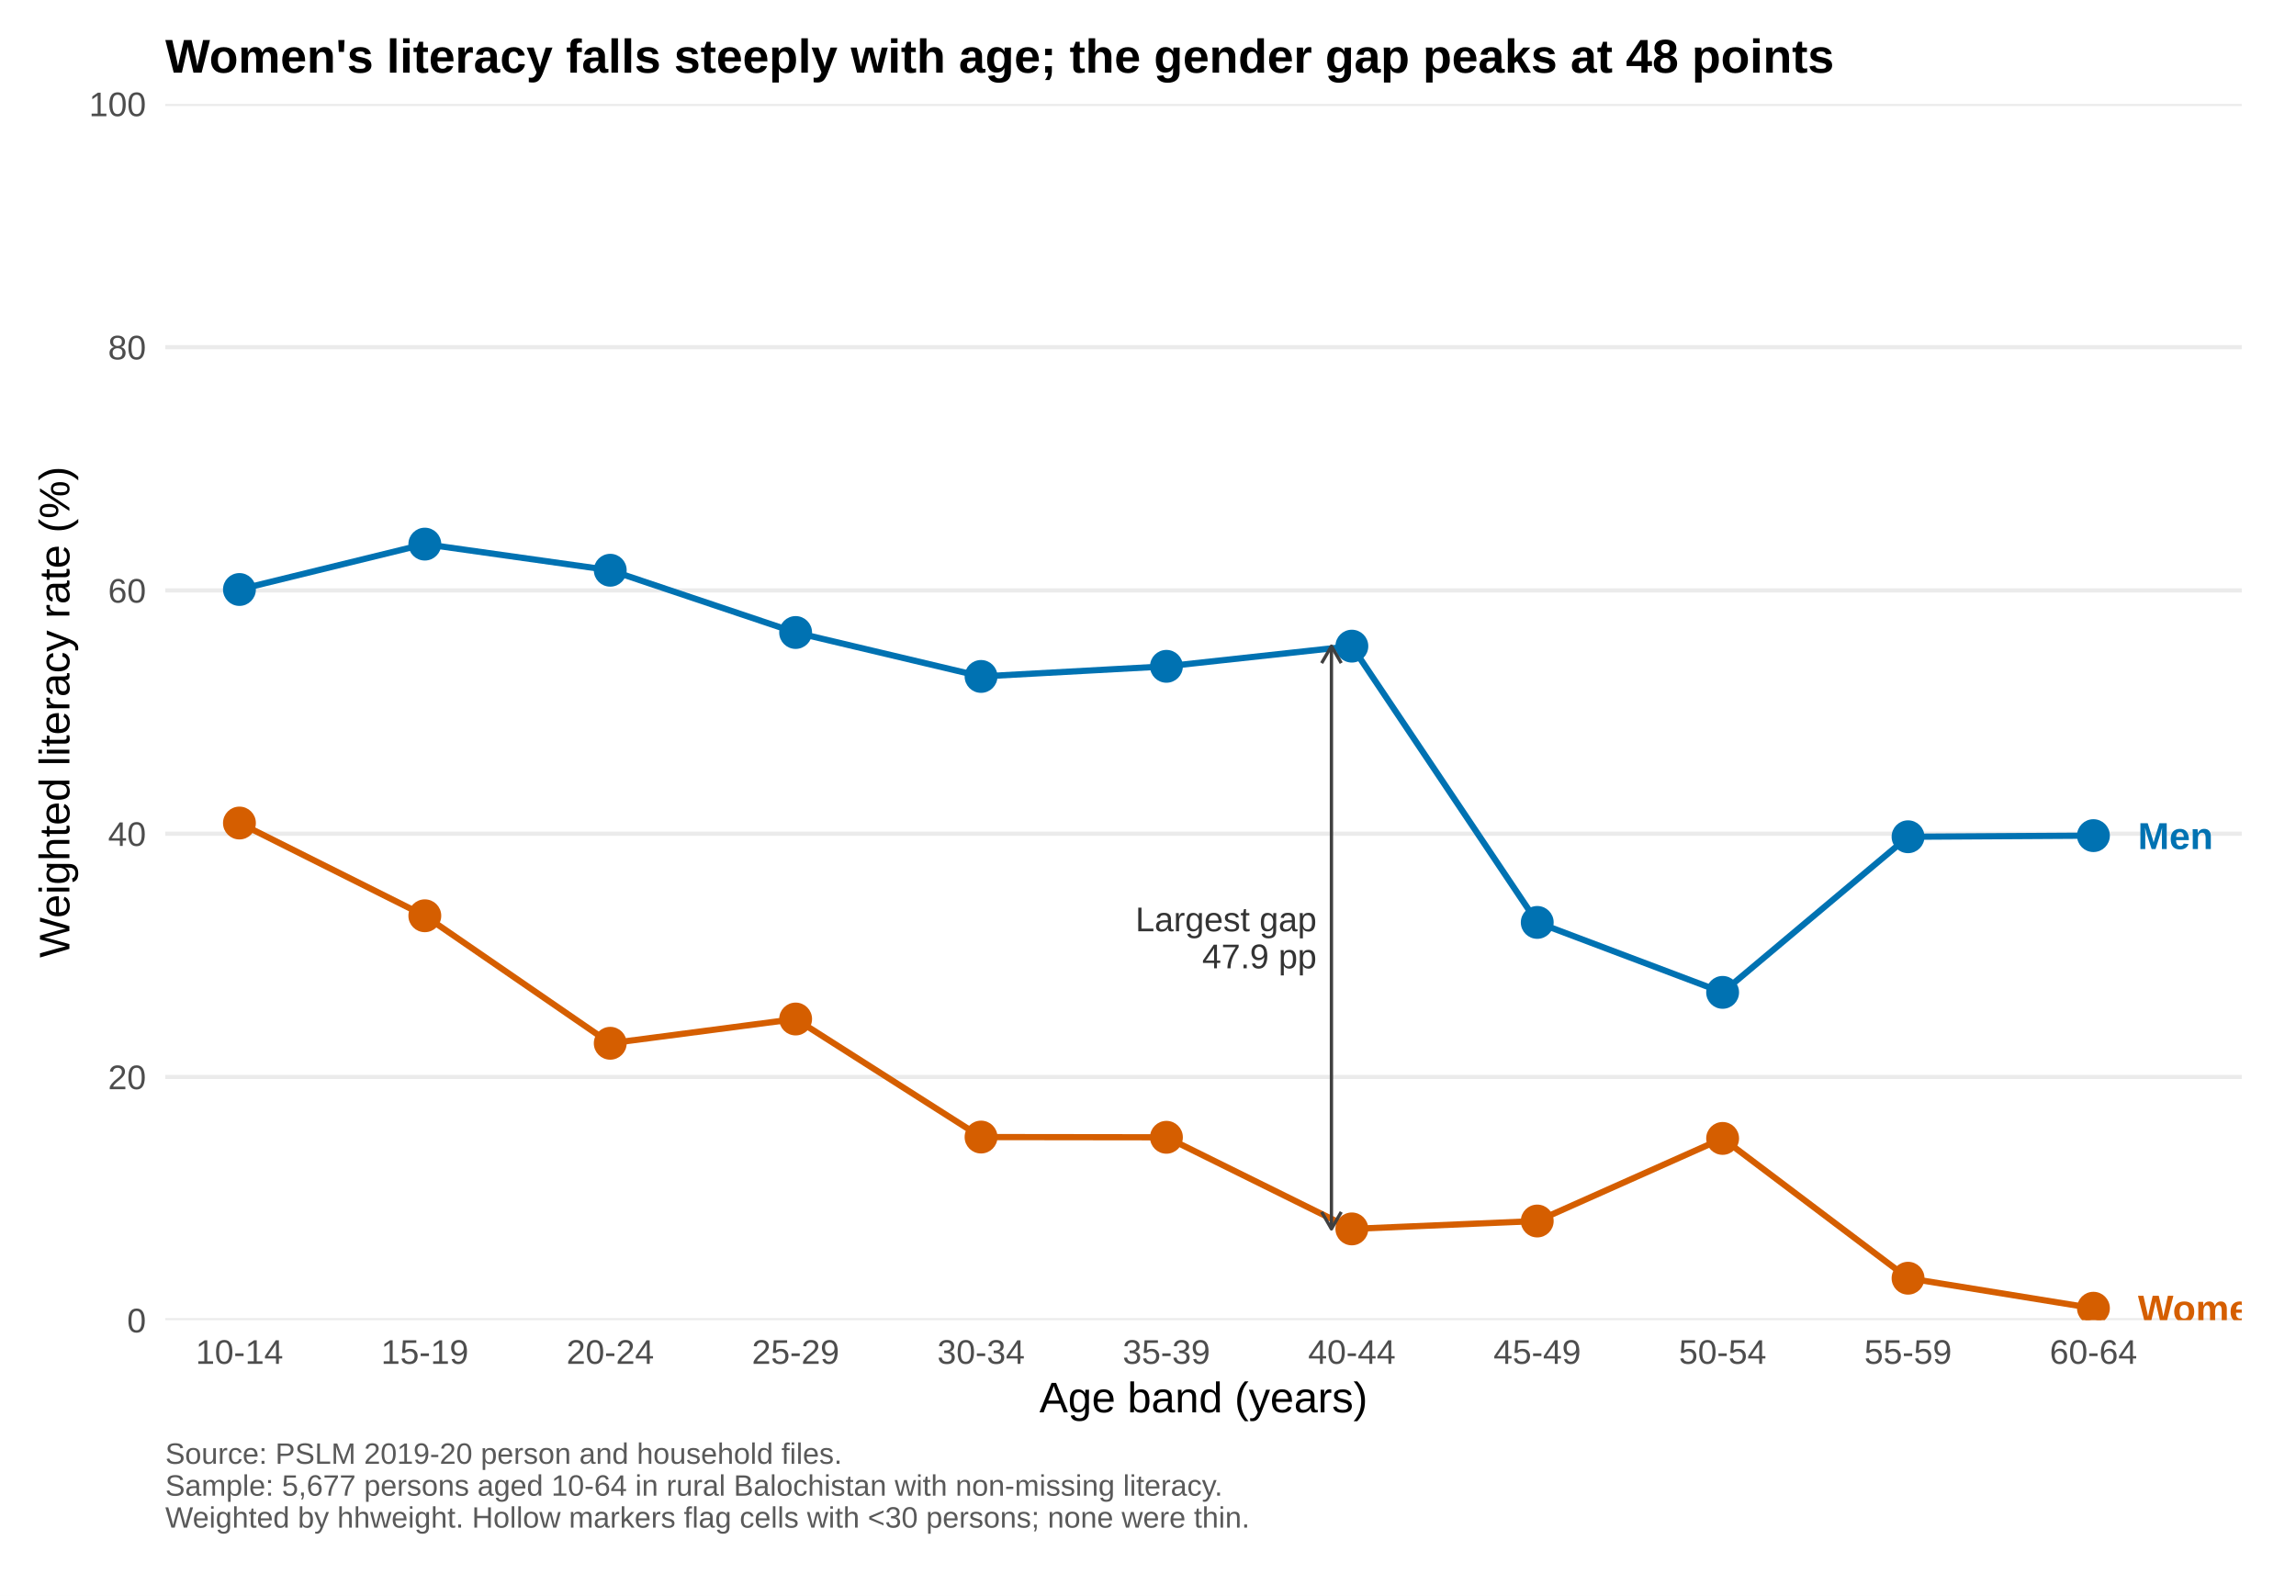
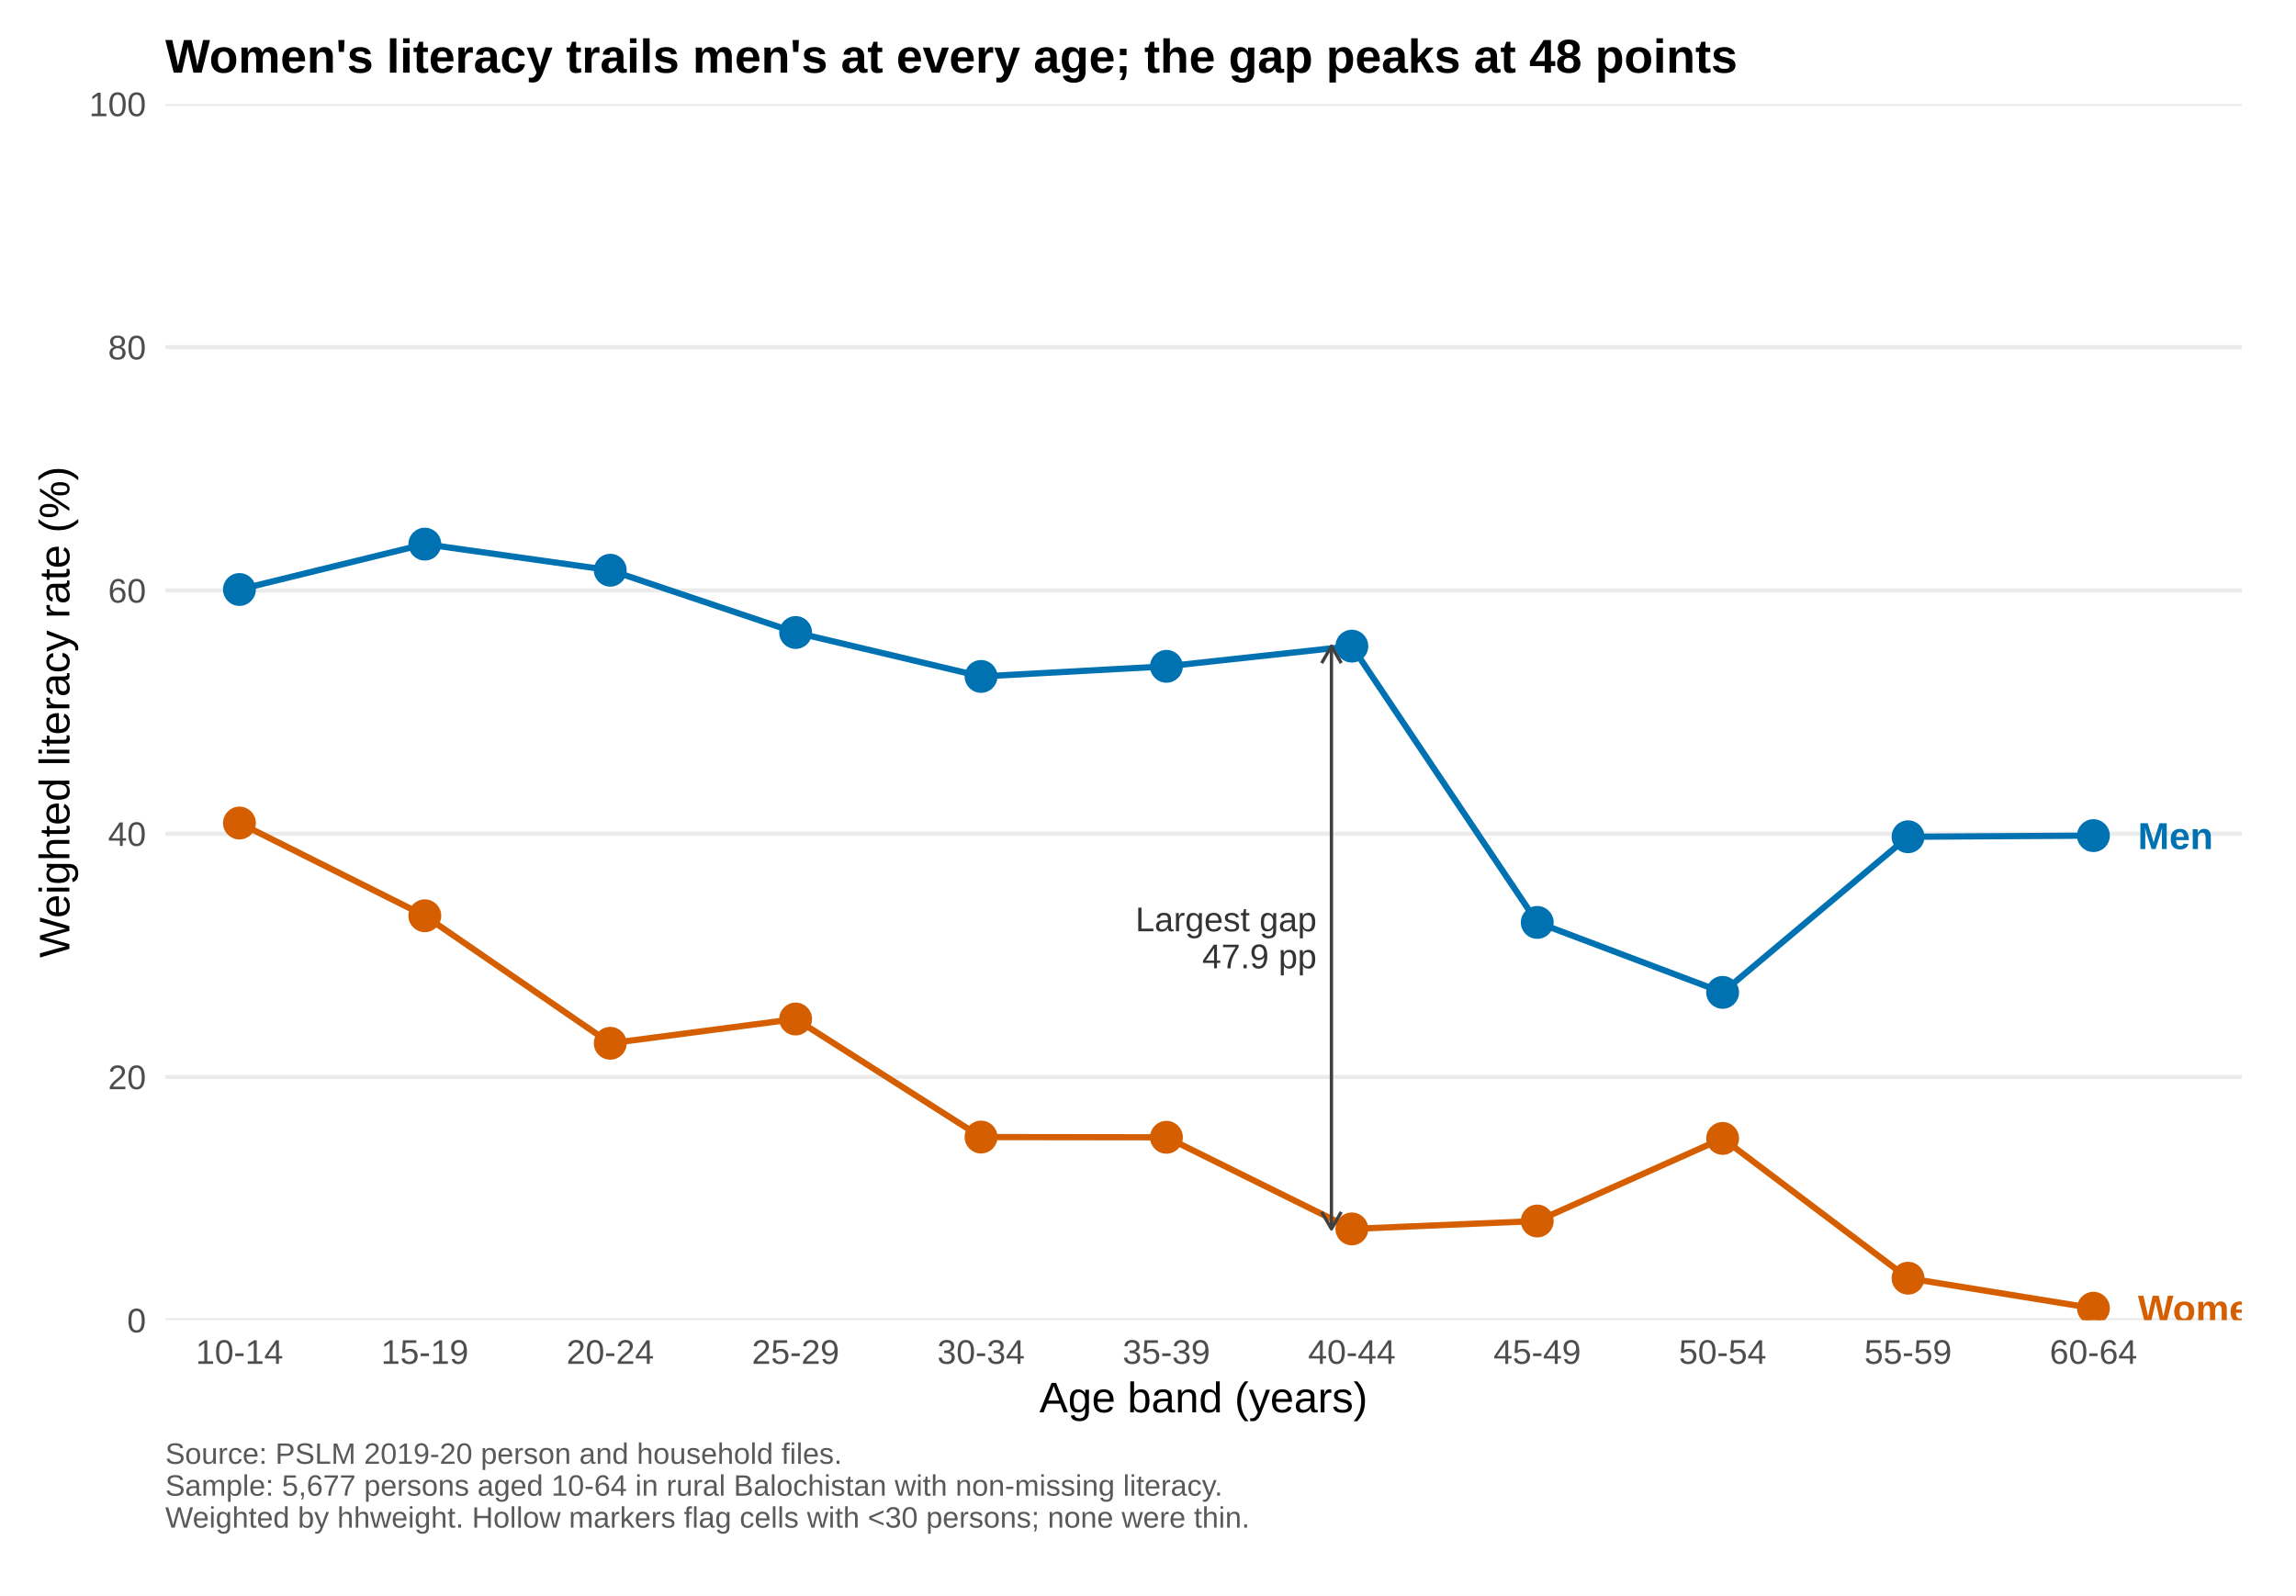
<svg xmlns="http://www.w3.org/2000/svg" width="590.40pt" height="410.40pt" viewBox="0 0 590.40 410.40">
  <g class="svglite">
    <defs>
      <style type="text/css">
    .svglite line, .svglite polyline, .svglite polygon, .svglite path, .svglite rect, .svglite circle {
      fill: none;
      stroke: #000000;
      stroke-linecap: round;
      stroke-linejoin: round;
      stroke-miterlimit: 10.00;
    }
    .svglite text {
      white-space: pre;
    }
    .svglite g.glyphgroup path {
      fill: inherit;
      stroke: none;
    }
  </style>
    </defs>
    <rect width="100%" height="100%" style="stroke: none; fill: #FFFFFF;" />
    <defs>
      <clipPath id="cpMC4wMHw1OTAuNDB8MC4wMHw0MTAuNDA=">
        <rect x="0.00" y="0.00" width="590.40" height="410.40" />
      </clipPath>
    </defs>
    <g clip-path="url(#cpMC4wMHw1OTAuNDB8MC4wMHw0MTAuNDA=)">
      <rect x="-0" y="-0" width="590.40" height="410.40" style="stroke-width: 1.07; stroke: none; fill: #FFFFFF;" />
    </g>
    <defs>
      <clipPath id="cpNDIuNTB8NTc2LjQ1fDI2LjczfDMzOS41MQ==">
        <rect x="42.50" y="26.73" width="533.95" height="312.78" />
      </clipPath>
    </defs>
    <g clip-path="url(#cpNDIuNTB8NTc2LjQ1fDI2LjczfDMzOS41MQ==)">
      <polyline points="42.50,339.51 576.45,339.51 " style="stroke-width: 1.07; stroke: #EBEBEB; stroke-linecap: butt;" />
      <polyline points="42.50,276.96 576.45,276.96 " style="stroke-width: 1.07; stroke: #EBEBEB; stroke-linecap: butt;" />
      <polyline points="42.50,214.40 576.45,214.40 " style="stroke-width: 1.07; stroke: #EBEBEB; stroke-linecap: butt;" />
      <polyline points="42.50,151.84 576.45,151.84 " style="stroke-width: 1.07; stroke: #EBEBEB; stroke-linecap: butt;" />
      <polyline points="42.50,89.29 576.45,89.29 " style="stroke-width: 1.07; stroke: #EBEBEB; stroke-linecap: butt;" />
      <polyline points="42.50,26.73 576.45,26.73 " style="stroke-width: 1.07; stroke: #EBEBEB; stroke-linecap: butt;" />
      <polyline points="61.57,211.66 109.24,235.51 156.92,268.30 204.59,262.06 252.27,292.42 299.94,292.48 347.62,316.04 395.29,314.01 442.96,292.77 490.64,328.72 538.31,336.44 " style="stroke-width: 1.60; stroke: #D55E00; stroke-linecap: butt;" />
      <polyline points="61.57,151.60 109.24,139.93 156.92,146.65 204.59,162.66 252.27,173.96 299.94,171.36 347.62,166.17 395.29,237.22 442.96,255.21 490.64,215.19 538.31,214.90 " style="stroke-width: 1.60; stroke: #0072B2; stroke-linecap: butt;" />
      <circle cx="61.57" cy="211.66" r="3.66" style="stroke-width: 1.13; stroke: #D55E00; fill: #D55E00;" />
      <circle cx="109.24" cy="235.51" r="3.66" style="stroke-width: 1.13; stroke: #D55E00; fill: #D55E00;" />
      <circle cx="156.92" cy="268.30" r="3.66" style="stroke-width: 1.13; stroke: #D55E00; fill: #D55E00;" />
      <circle cx="204.59" cy="262.06" r="3.66" style="stroke-width: 1.13; stroke: #D55E00; fill: #D55E00;" />
      <circle cx="252.27" cy="292.42" r="3.66" style="stroke-width: 1.13; stroke: #D55E00; fill: #D55E00;" />
      <circle cx="299.94" cy="292.48" r="3.66" style="stroke-width: 1.13; stroke: #D55E00; fill: #D55E00;" />
      <circle cx="347.62" cy="316.04" r="3.66" style="stroke-width: 1.13; stroke: #D55E00; fill: #D55E00;" />
      <circle cx="395.29" cy="314.01" r="3.66" style="stroke-width: 1.13; stroke: #D55E00; fill: #D55E00;" />
      <circle cx="442.96" cy="292.77" r="3.66" style="stroke-width: 1.13; stroke: #D55E00; fill: #D55E00;" />
      <circle cx="490.64" cy="328.72" r="3.66" style="stroke-width: 1.13; stroke: #D55E00; fill: #D55E00;" />
      <circle cx="538.31" cy="336.44" r="3.66" style="stroke-width: 1.13; stroke: #D55E00; fill: #D55E00;" />
      <circle cx="61.57" cy="151.60" r="3.66" style="stroke-width: 1.13; stroke: #0072B2; fill: #0072B2;" />
      <circle cx="109.24" cy="139.93" r="3.66" style="stroke-width: 1.13; stroke: #0072B2; fill: #0072B2;" />
      <circle cx="156.92" cy="146.65" r="3.66" style="stroke-width: 1.13; stroke: #0072B2; fill: #0072B2;" />
      <circle cx="204.59" cy="162.66" r="3.66" style="stroke-width: 1.13; stroke: #0072B2; fill: #0072B2;" />
      <circle cx="252.27" cy="173.96" r="3.66" style="stroke-width: 1.13; stroke: #0072B2; fill: #0072B2;" />
      <circle cx="299.94" cy="171.36" r="3.66" style="stroke-width: 1.13; stroke: #0072B2; fill: #0072B2;" />
      <circle cx="347.62" cy="166.17" r="3.66" style="stroke-width: 1.13; stroke: #0072B2; fill: #0072B2;" />
      <circle cx="395.29" cy="237.22" r="3.66" style="stroke-width: 1.13; stroke: #0072B2; fill: #0072B2;" />
      <circle cx="442.96" cy="255.21" r="3.66" style="stroke-width: 1.13; stroke: #0072B2; fill: #0072B2;" />
      <circle cx="490.64" cy="215.19" r="3.66" style="stroke-width: 1.13; stroke: #0072B2; fill: #0072B2;" />
      <circle cx="538.31" cy="214.90" r="3.66" style="stroke-width: 1.13; stroke: #0072B2; fill: #0072B2;" />
      <line x1="342.37" y1="316.04" x2="342.37" y2="166.17" style="stroke-width: 0.85; stroke: #404040; stroke-linecap: butt;" />
      <polyline points="339.85,311.68 342.37,316.04 344.89,311.68 " style="stroke-width: 0.85; stroke: #404040; stroke-linecap: butt;" />
      <polyline points="344.89,170.53 342.37,166.17 339.85,170.53 " style="stroke-width: 0.85; stroke: #404040; stroke-linecap: butt;" />
      <text x="338.56" y="239.50" text-anchor="end" style="font-size: 8.82px;fill: #333333; font-family: &quot;Arial&quot;;" textLength="46.59px" lengthAdjust="spacingAndGlyphs">Largest gap</text>
      <text x="338.56" y="249.02" text-anchor="end" style="font-size: 8.82px;fill: #333333; font-family: &quot;Arial&quot;;" textLength="29.44px" lengthAdjust="spacingAndGlyphs">47.9 pp</text>
      <text x="549.75" y="339.90" style="font-size: 9.67px; font-weight: bold;fill: #D55E00; font-family: &quot;Arial&quot;;" textLength="34.73px" lengthAdjust="spacingAndGlyphs">Women</text>
      <text x="549.75" y="218.36" style="font-size: 9.67px; font-weight: bold;fill: #0072B2; font-family: &quot;Arial&quot;;" textLength="19.34px" lengthAdjust="spacingAndGlyphs">Men</text>
    </g>
    <g clip-path="url(#cpMC4wMHw1OTAuNDB8MC4wMHw0MTAuNDA=)">
      <text x="37.57" y="342.66" text-anchor="end" style="font-size: 8.80px;fill: #4D4D4D; font-family: &quot;Arial&quot;;" textLength="4.89px" lengthAdjust="spacingAndGlyphs">0</text>
      <text x="37.57" y="280.11" text-anchor="end" style="font-size: 8.80px;fill: #4D4D4D; font-family: &quot;Arial&quot;;" textLength="9.78px" lengthAdjust="spacingAndGlyphs">20</text>
      <text x="37.57" y="217.55" text-anchor="end" style="font-size: 8.80px;fill: #4D4D4D; font-family: &quot;Arial&quot;;" textLength="9.78px" lengthAdjust="spacingAndGlyphs">40</text>
      <text x="37.57" y="154.99" text-anchor="end" style="font-size: 8.80px;fill: #4D4D4D; font-family: &quot;Arial&quot;;" textLength="9.78px" lengthAdjust="spacingAndGlyphs">60</text>
      <text x="37.57" y="92.44" text-anchor="end" style="font-size: 8.80px;fill: #4D4D4D; font-family: &quot;Arial&quot;;" textLength="9.78px" lengthAdjust="spacingAndGlyphs">80</text>
      <text x="37.57" y="29.88" text-anchor="end" style="font-size: 8.80px;fill: #4D4D4D; font-family: &quot;Arial&quot;;" textLength="14.67px" lengthAdjust="spacingAndGlyphs">100</text>
      <text x="61.57" y="350.74" text-anchor="middle" style="font-size: 8.80px;fill: #4D4D4D; font-family: &quot;Arial&quot;;" textLength="22.48px" lengthAdjust="spacingAndGlyphs">10-14</text>
      <text x="109.24" y="350.74" text-anchor="middle" style="font-size: 8.80px;fill: #4D4D4D; font-family: &quot;Arial&quot;;" textLength="22.48px" lengthAdjust="spacingAndGlyphs">15-19</text>
      <text x="156.92" y="350.74" text-anchor="middle" style="font-size: 8.80px;fill: #4D4D4D; font-family: &quot;Arial&quot;;" textLength="22.48px" lengthAdjust="spacingAndGlyphs">20-24</text>
      <text x="204.59" y="350.74" text-anchor="middle" style="font-size: 8.80px;fill: #4D4D4D; font-family: &quot;Arial&quot;;" textLength="22.48px" lengthAdjust="spacingAndGlyphs">25-29</text>
      <text x="252.27" y="350.74" text-anchor="middle" style="font-size: 8.80px;fill: #4D4D4D; font-family: &quot;Arial&quot;;" textLength="22.48px" lengthAdjust="spacingAndGlyphs">30-34</text>
      <text x="299.94" y="350.74" text-anchor="middle" style="font-size: 8.80px;fill: #4D4D4D; font-family: &quot;Arial&quot;;" textLength="22.48px" lengthAdjust="spacingAndGlyphs">35-39</text>
      <text x="347.62" y="350.74" text-anchor="middle" style="font-size: 8.80px;fill: #4D4D4D; font-family: &quot;Arial&quot;;" textLength="22.48px" lengthAdjust="spacingAndGlyphs">40-44</text>
      <text x="395.29" y="350.74" text-anchor="middle" style="font-size: 8.80px;fill: #4D4D4D; font-family: &quot;Arial&quot;;" textLength="22.48px" lengthAdjust="spacingAndGlyphs">45-49</text>
      <text x="442.96" y="350.74" text-anchor="middle" style="font-size: 8.80px;fill: #4D4D4D; font-family: &quot;Arial&quot;;" textLength="22.48px" lengthAdjust="spacingAndGlyphs">50-54</text>
      <text x="490.64" y="350.74" text-anchor="middle" style="font-size: 8.80px;fill: #4D4D4D; font-family: &quot;Arial&quot;;" textLength="22.48px" lengthAdjust="spacingAndGlyphs">55-59</text>
      <text x="538.31" y="350.74" text-anchor="middle" style="font-size: 8.80px;fill: #4D4D4D; font-family: &quot;Arial&quot;;" textLength="22.48px" lengthAdjust="spacingAndGlyphs">60-64</text>
      <text x="309.48" y="363.21" text-anchor="middle" style="font-size: 11.00px; font-family: &quot;Arial&quot;;" textLength="84.44px" lengthAdjust="spacingAndGlyphs">Age band (years)</text>
      <text transform="translate(17.84,183.12) rotate(-90)" text-anchor="middle" style="font-size: 11.00px; font-family: &quot;Arial&quot;;" textLength="126.39px" lengthAdjust="spacingAndGlyphs">Weighted literacy rate (%)</text>
-       <text x="42.50" y="18.69" style="font-size: 12.20px; font-weight: bold; font-family: &quot;Arial&quot;;" textLength="428.80px" lengthAdjust="spacingAndGlyphs">Women's literacy falls steeply with age; the gender gap peaks at 48 points</text>
+       <text x="42.50" y="18.69" style="font-size: 12.20px; font-weight: bold; font-family: &quot;Arial&quot;;" textLength="403.98px" lengthAdjust="spacingAndGlyphs">Women's literacy trails men's at every age; the gap peaks at 48 points</text>
      <text x="42.50" y="376.45" style="font-size: 7.60px;fill: #595959; font-family: &quot;Arial&quot;;" textLength="173.81px" lengthAdjust="spacingAndGlyphs">Source: PSLM 2019-20 person and household files.</text>
      <text x="42.50" y="384.65" style="font-size: 7.60px;fill: #595959; font-family: &quot;Arial&quot;;" textLength="271.55px" lengthAdjust="spacingAndGlyphs">Sample: 5,677 persons aged 10-64 in rural Balochistan with non-missing literacy.</text>
      <text x="42.50" y="392.86" style="font-size: 7.60px;fill: #595959; font-family: &quot;Arial&quot;;" textLength="278.52px" lengthAdjust="spacingAndGlyphs">Weighted by hhweight. Hollow markers flag cells with &lt;30 persons; none were thin.</text>
    </g>
  </g>
</svg>
